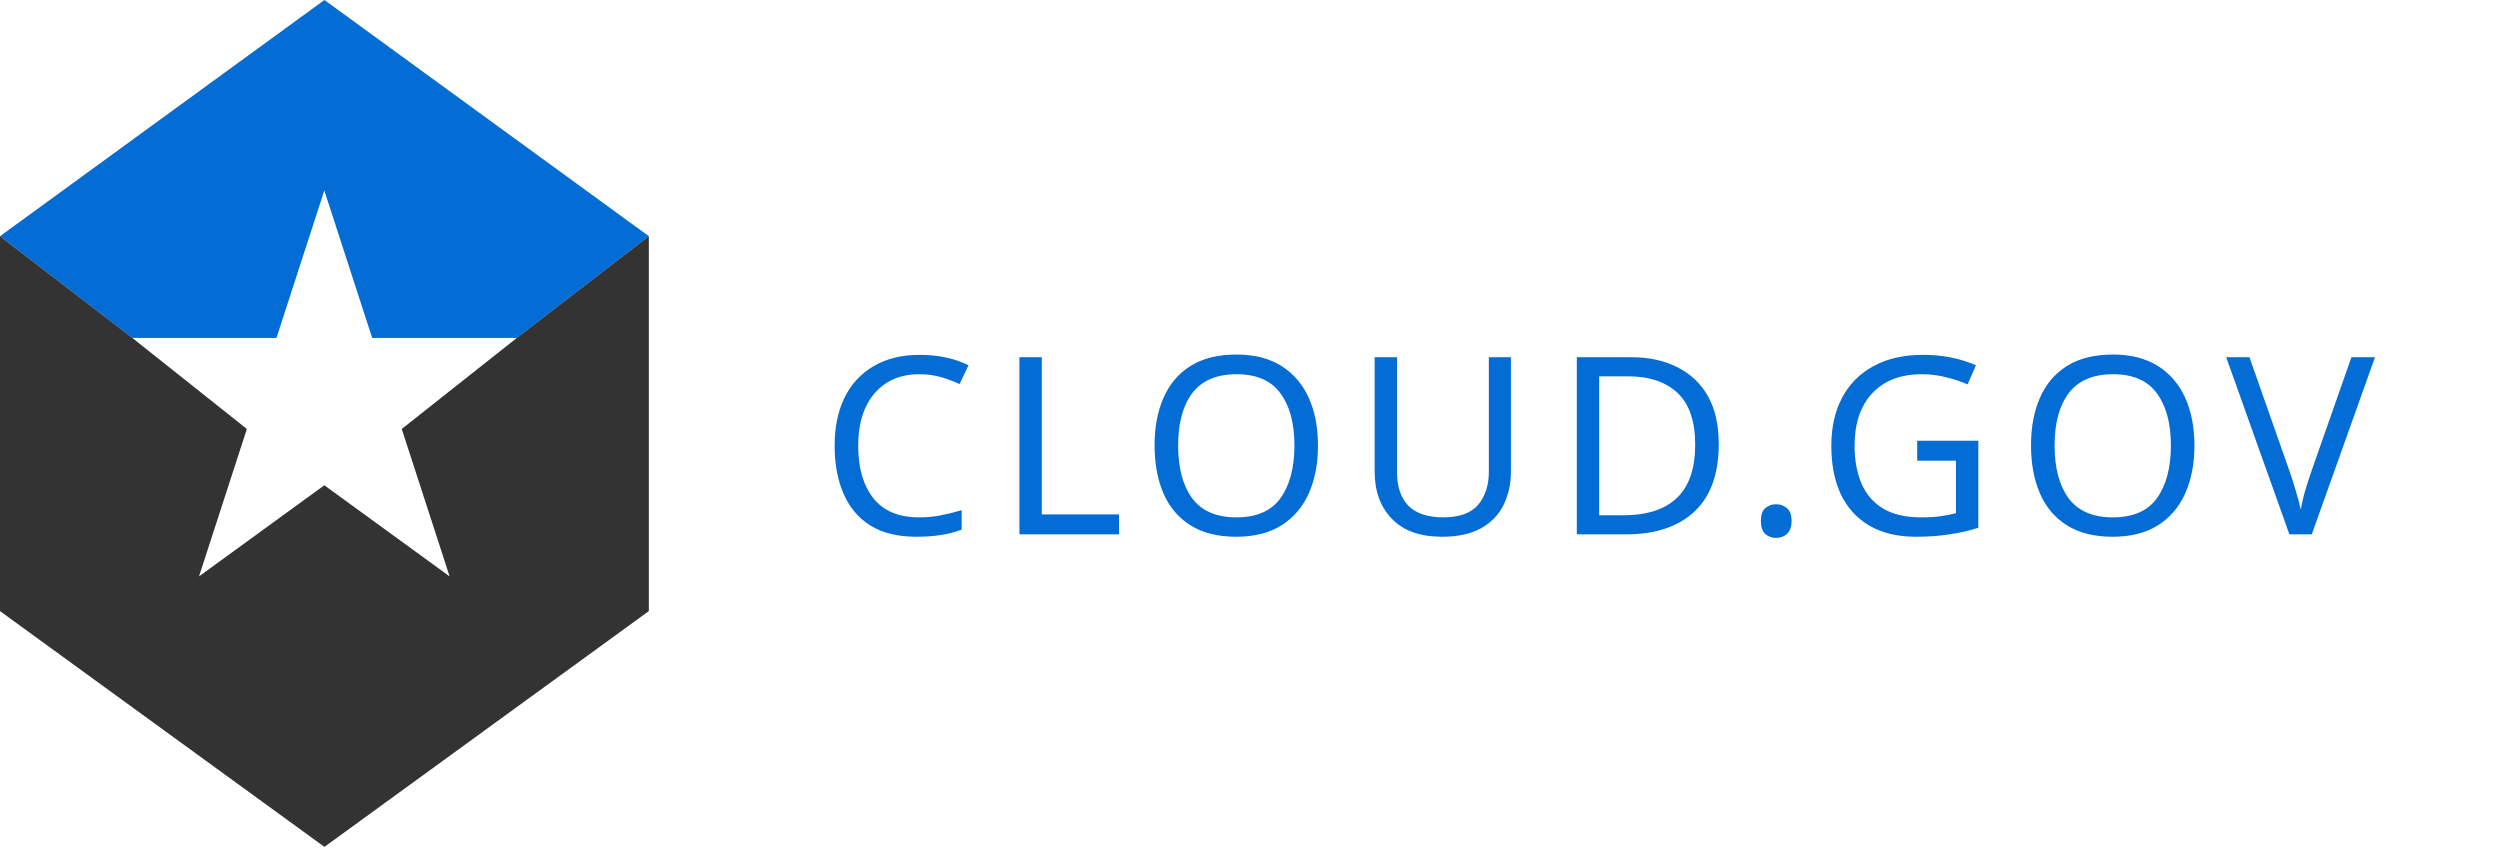
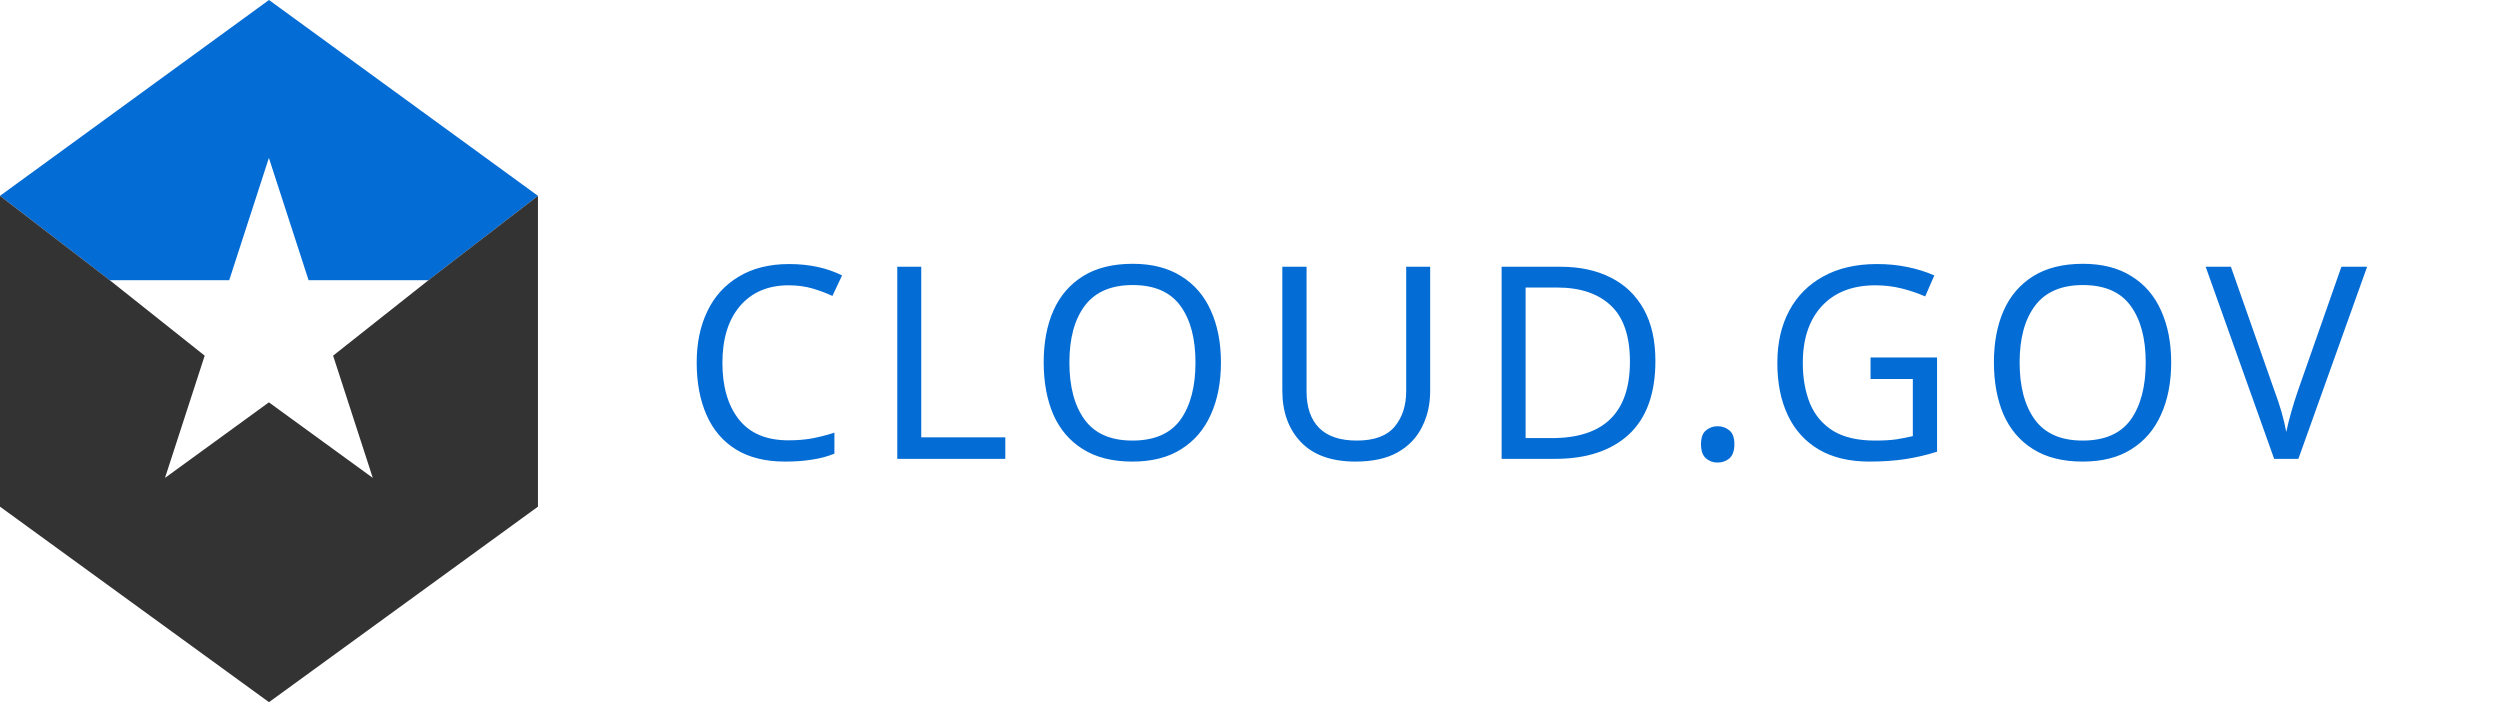
- <svg xmlns="http://www.w3.org/2000/svg" width="131px" height="45px" viewBox="0 0 131 45" version="1.1">
+ <svg xmlns="http://www.w3.org/2000/svg" width="158px" height="45px" viewBox="0 0 158 45" version="1.1">
  <defs />
-   <g id="-blocks-components-symbols" stroke="none" stroke-width="1" fill="none" fill-rule="evenodd">
-     <g id="component/header/header-new" transform="translate(0, -6)">
-       <g id="Group-3" transform="translate(0, 6)">
-         <g id="Group-54" transform="translate(42, 14)" font-weight="400" font-family="Futura-Medium, Futura" letter-spacing="1" fill="#046CD5" font-size="13">
-           <g id="Group-20" transform="translate(0.937566, 0)">
-             <text id="CLOUD.GOV">
-               <tspan x="0" y="14">CLOUD.GOV</tspan>
-             </text>
-           </g>
+   <g id="-nonpage-elements" stroke="none" stroke-width="1" fill="none" fill-rule="evenodd">
+     <g id="Group-3-Copy-4">
+       <g id="Group-54" transform="translate(43, 11)" font-size="17" font-family="Futura-Medium, Futura" letter-spacing="1.308" fill="#046CD5" font-weight="400">
+         <g id="Group-20">
+           <text id="CLOUD.GOV">
+             <tspan x="0" y="18">CLOUD.GOV</tspan>
+           </text>
        </g>
-         <g id="block/ui/icon/cloud-gov">
-           <g id="Group-2">
-             <polygon id="Fill-1" fill="#046CD5" points="17 -0 0 12.377 6.929 17.707 14.487 17.707 16.994 9.98 19.502 17.707 27.083 17.707 34 12.377" />
-             <polygon id="Fill-2" fill="#333333" points="27.082 17.704 27.086 17.704 21.052 22.478 23.56 30.203 16.994 25.428 10.428 30.203 12.936 22.478 6.929 17.704 6.93 17.704 -0.001 12.377 -0.001 32.021 17 44.377 33.999 32.021 33.999 12.377" />
-           </g>
+       </g>
+       <g id="block/ui/icon/cloud-gov">
+         <g id="Group-2">
+           <polygon id="Fill-1" fill="#046CD5" points="17 -0 0 12.377 6.929 17.707 14.487 17.707 16.994 9.98 19.502 17.707 27.083 17.707 34 12.377" />
+           <polygon id="Fill-2" fill="#333333" points="27.082 17.704 27.086 17.704 21.052 22.478 23.56 30.203 16.994 25.428 10.428 30.203 12.936 22.478 6.929 17.704 6.93 17.704 -0.001 12.377 -0.001 32.021 17 44.377 33.999 32.021 33.999 12.377" />
        </g>
      </g>
    </g>
  </g>
</svg>
